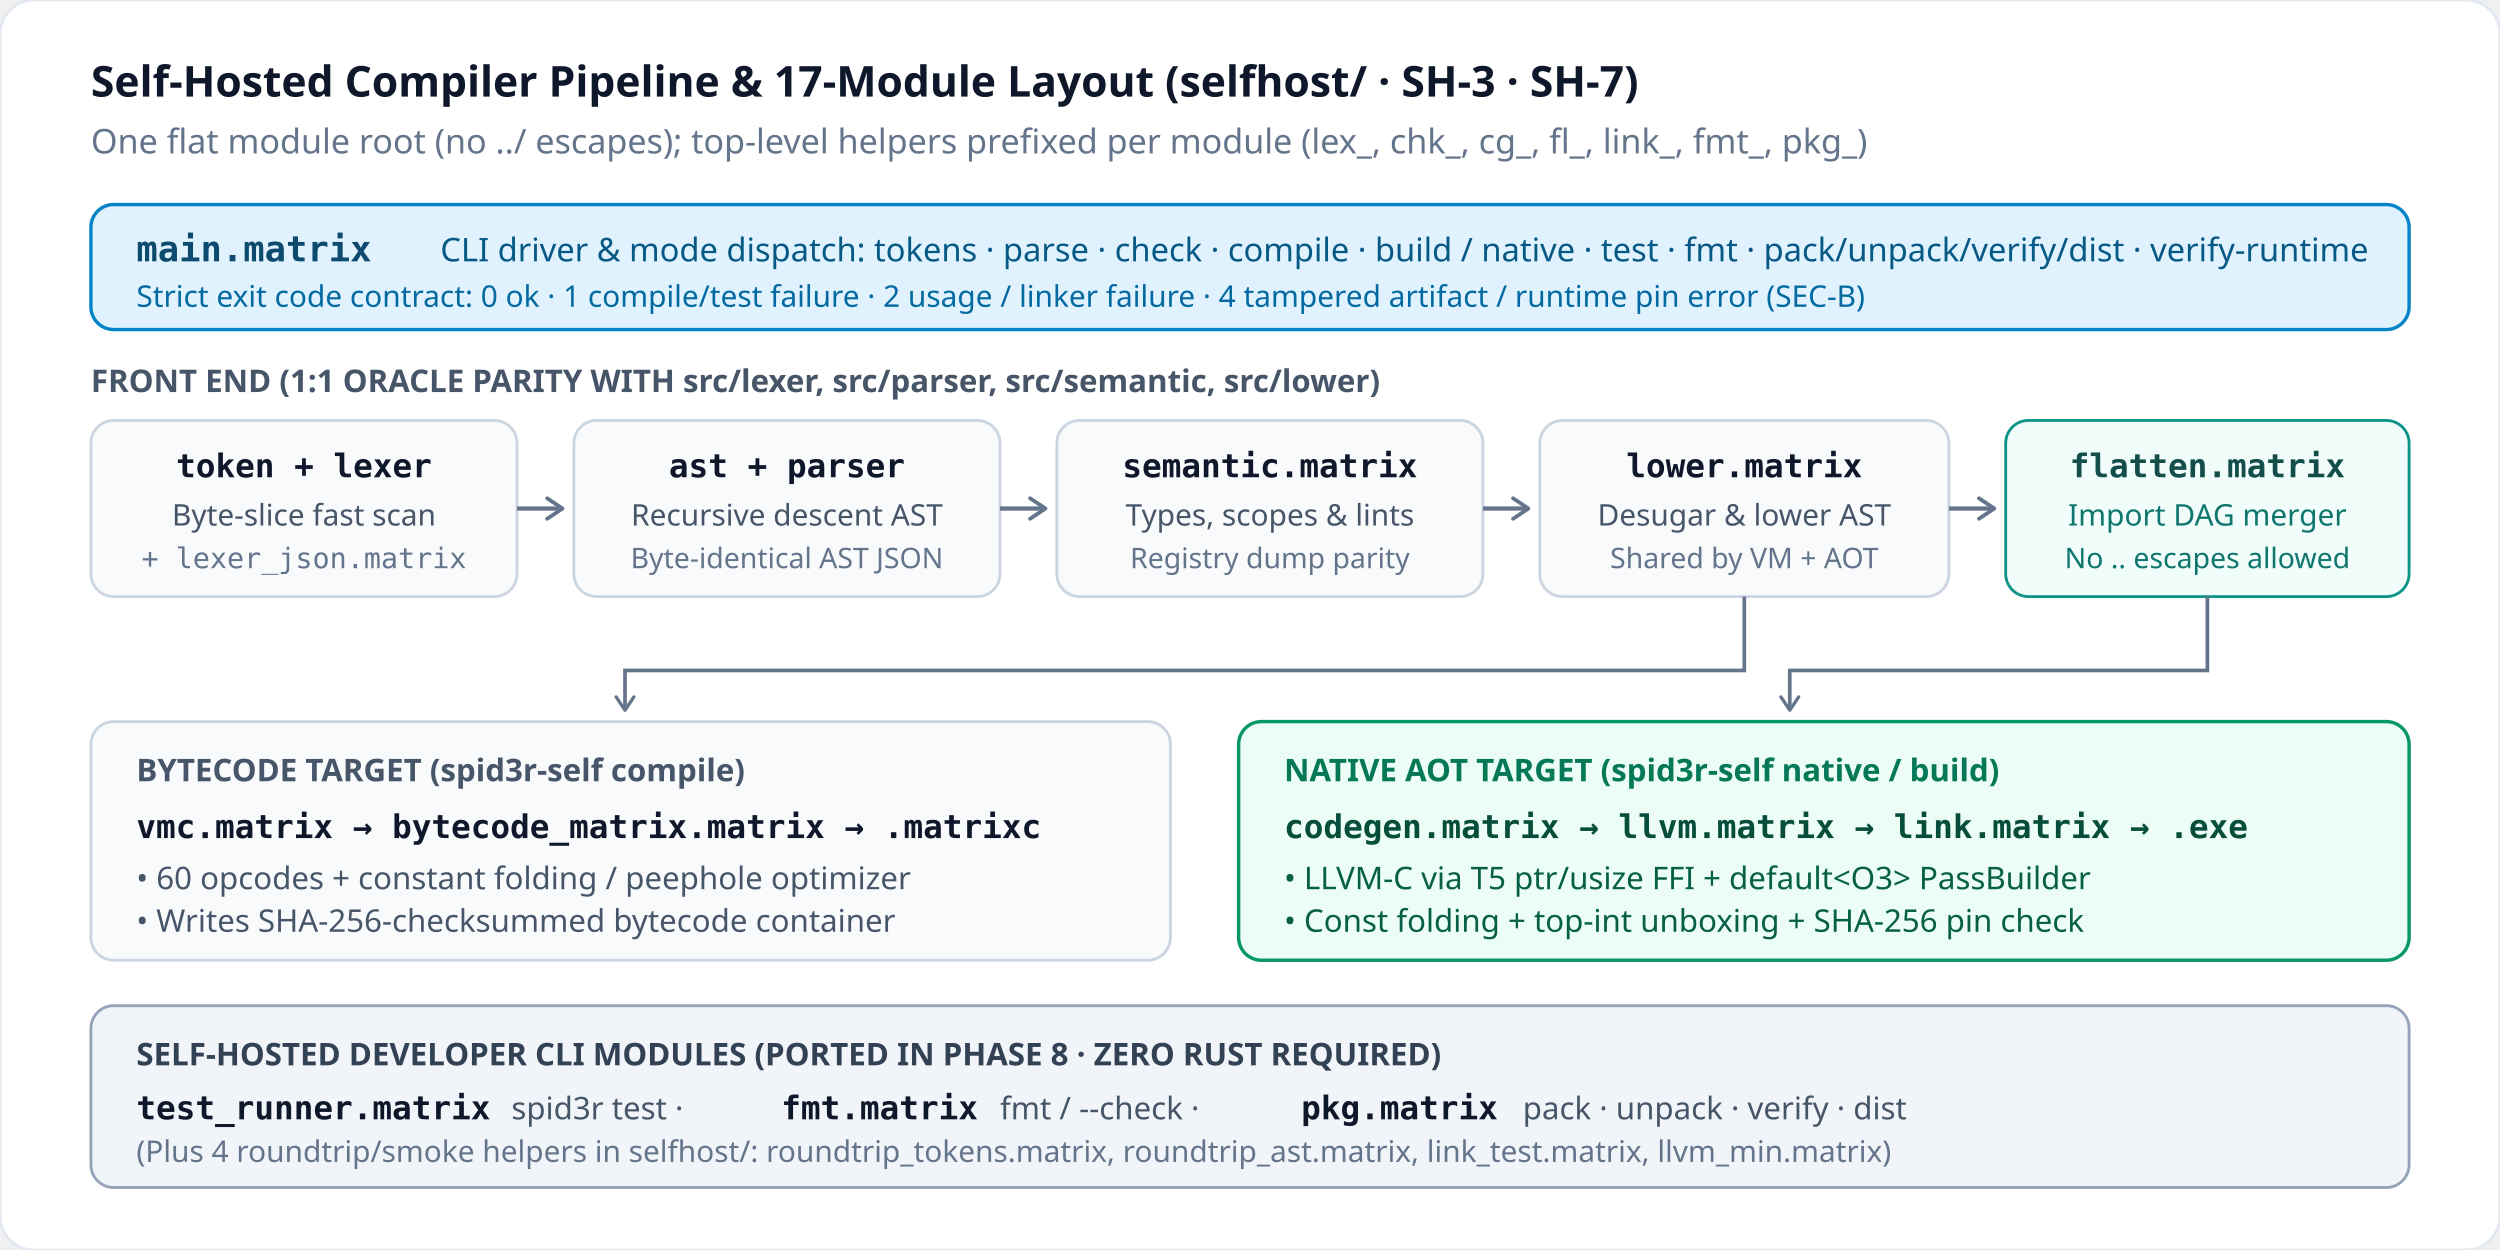
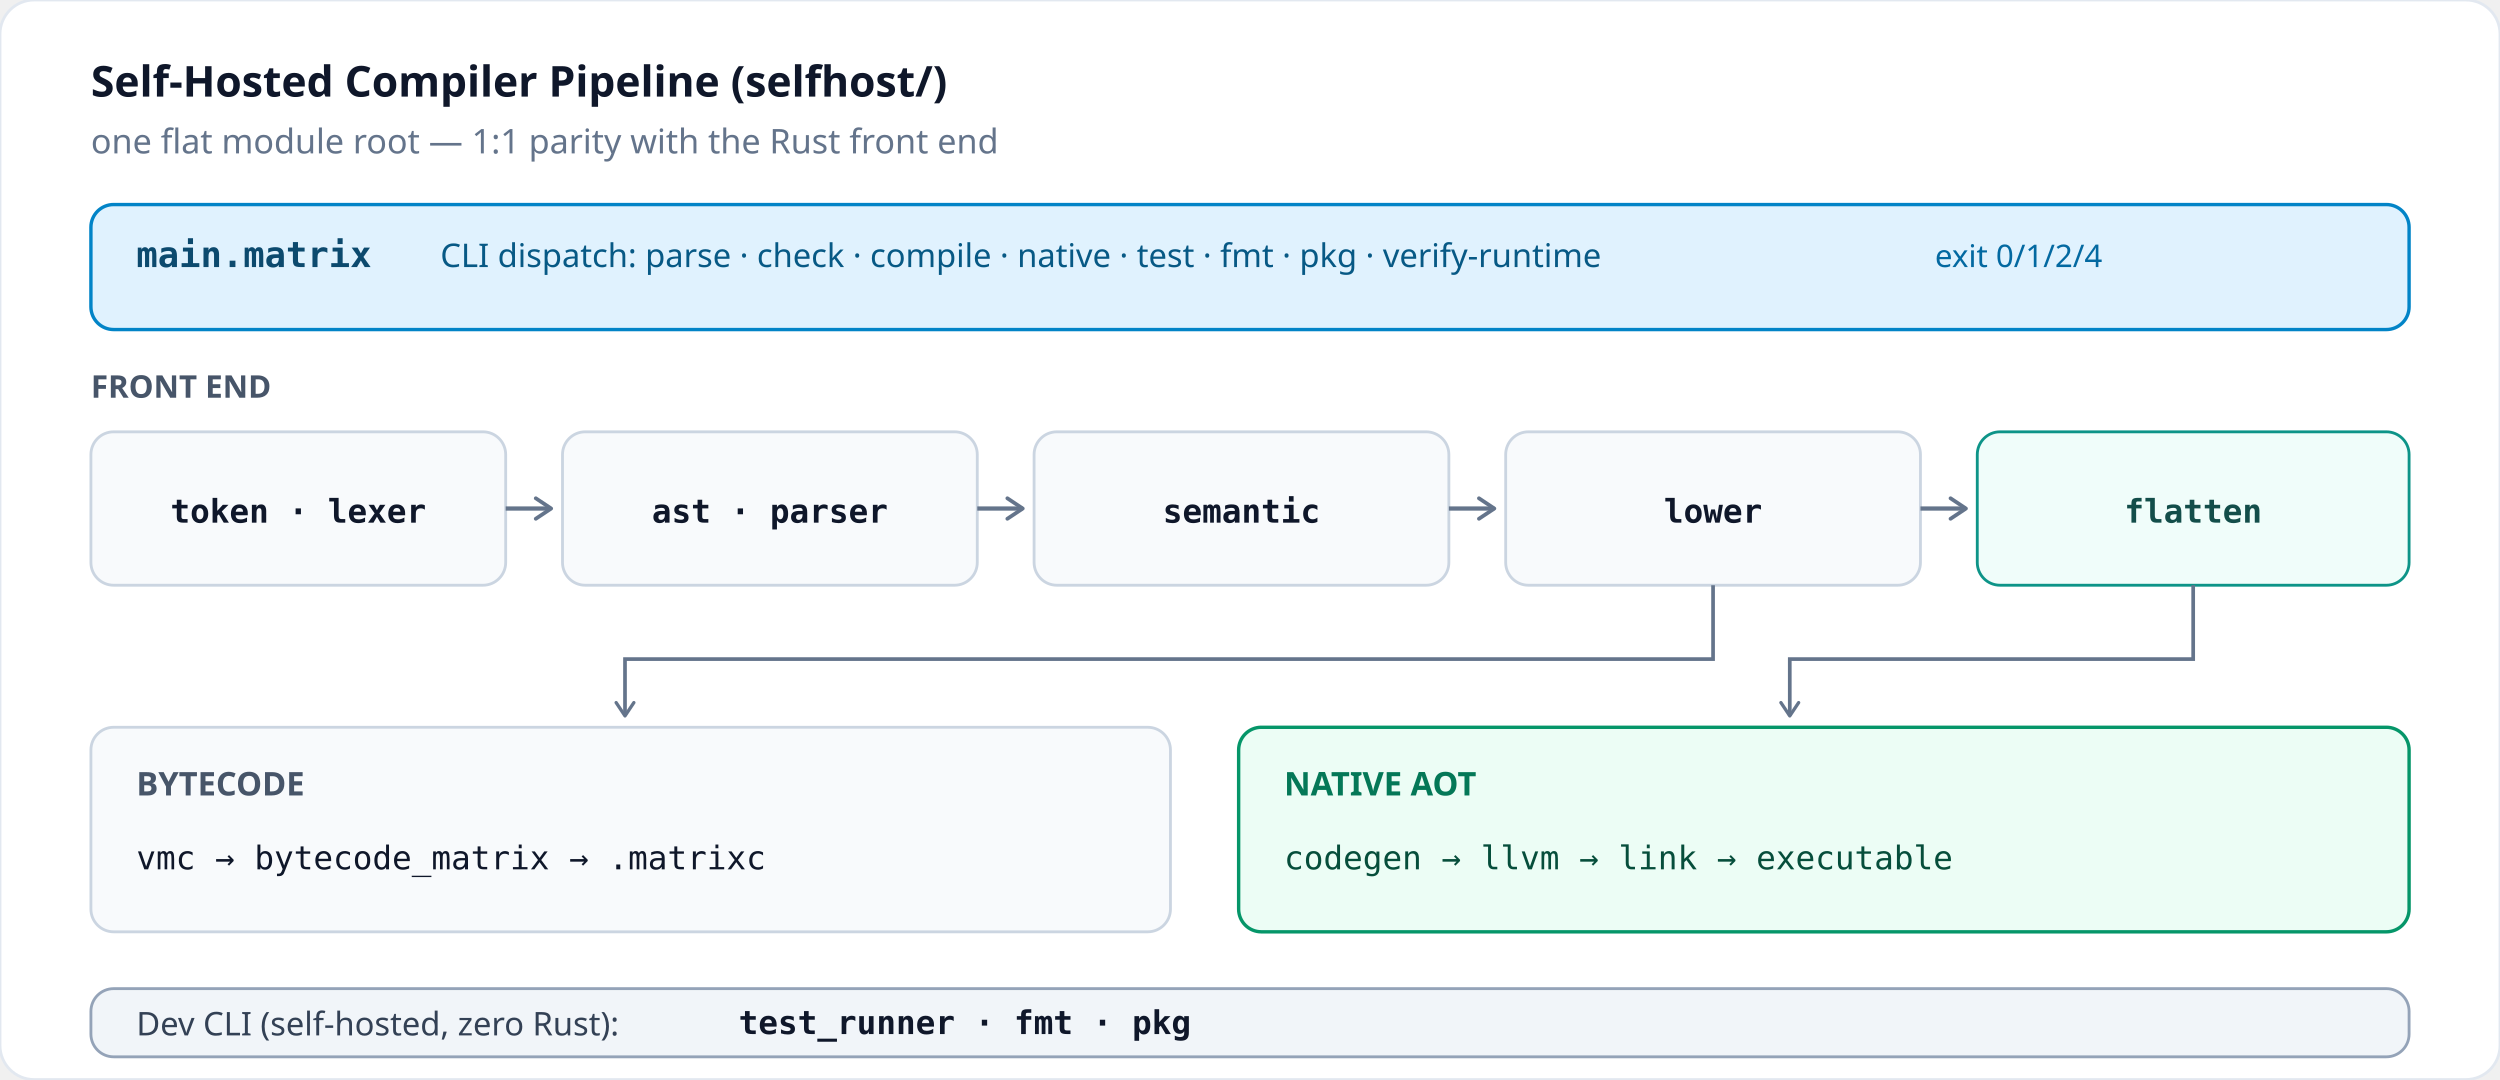
- <svg xmlns="http://www.w3.org/2000/svg" viewBox="0 0 880 440" width="880" height="440" role="img">
+ <svg xmlns="http://www.w3.org/2000/svg" viewBox="0 0 880 380" width="880" height="380" role="img">
  <defs>
    <marker id="arr-p" viewBox="0 0 10 10" refX="8" refY="5" markerWidth="6" markerHeight="6" orient="auto-start-reverse">
      <path d="M2 1L8 5L2 9" fill="none" stroke="#64748B" stroke-width="1.5" stroke-linecap="round" stroke-linejoin="round" />
    </marker>
  </defs>
-   <rect x="0" y="0" width="880" height="440" rx="12" fill="#FFFFFF" stroke="#E2E8F0" stroke-width="1" />
-   <text x="32" y="34" font-family="ui-sans-serif, system-ui, sans-serif" font-size="15" font-weight="700" fill="#0F172A">Self-Hosted Compiler Pipeline &amp; 17-Module Layout (selfhost/ · SH-3 · SH-7)</text>
-   <text x="32" y="54" font-family="ui-sans-serif, system-ui, sans-serif" font-size="12" fill="#64748B">One flat module root (no ../ escapes); top-level helpers prefixed per module (lex_, chk_, cg_, fl_, link_, fmt_, pkg_)</text>
+   <rect x="0" y="0" width="880" height="380" rx="12" fill="#FFFFFF" stroke="#E2E8F0" stroke-width="1" />
+   <text x="32" y="34" font-family="ui-sans-serif, system-ui, sans-serif" font-size="15" font-weight="700" fill="#0F172A">Self-Hosted Compiler Pipeline (selfhost/)</text>
+   <text x="32" y="54" font-family="ui-sans-serif, system-ui, sans-serif" font-size="12" fill="#64748B">one flat module root — 1:1 parity with the Rust front end</text>
  <rect x="32" y="72" width="816" height="44" rx="8" fill="#E0F2FE" stroke="#0284C7" stroke-width="1.2" />
-   <text x="48" y="92" font-family="ui-monospace, SFMono-Regular, Menlo, Consolas, monospace" font-size="12.5" font-weight="700" fill="#0C4A6E">main.matrix</text>
-   <text x="155" y="92" font-family="ui-sans-serif, system-ui, sans-serif" font-size="11.5" fill="#075985">CLI driver &amp; mode dispatch: tokens · parse · check · compile · build / native · test · fmt · pack/unpack/verify/dist · verify-runtime</text>
-   <text x="48" y="108" font-family="ui-sans-serif, system-ui, sans-serif" font-size="10.5" fill="#0369A1">Strict exit code contract: 0 ok · 1 compile/test failure · 2 usage / linker failure · 4 tampered artifact / runtime pin error (SEC-B)</text>
-   <text x="32" y="138" font-family="ui-sans-serif, system-ui, sans-serif" font-size="11" font-weight="700" fill="#475569">FRONT END (1:1 ORACLE PARITY WITH src/lexer, src/parser, src/semantic, src/lower)</text>
-   <rect x="32" y="148" width="150" height="62" rx="8" fill="#F8FAFC" stroke="#CBD5E1" stroke-width="1" />
-   <text x="107" y="168" text-anchor="middle" font-family="ui-monospace, SFMono-Regular, Menlo, Consolas, monospace" font-size="11.5" font-weight="600" fill="#0F172A">token + lexer</text>
-   <text x="107" y="185" text-anchor="middle" font-family="ui-sans-serif, system-ui, sans-serif" font-size="10.5" fill="#475569">Byte-slice fast scan</text>
-   <text x="107" y="200" text-anchor="middle" font-family="ui-monospace, SFMono-Regular, Menlo, Consolas, monospace" font-size="10" fill="#64748B">+ lexer_json.matrix</text>
-   <path d="M182 179 L198 179" fill="none" stroke="#64748B" stroke-width="1.5" marker-end="url(#arr-p)" />
-   <rect x="202" y="148" width="150" height="62" rx="8" fill="#F8FAFC" stroke="#CBD5E1" stroke-width="1" />
-   <text x="277" y="168" text-anchor="middle" font-family="ui-monospace, SFMono-Regular, Menlo, Consolas, monospace" font-size="11.5" font-weight="600" fill="#0F172A">ast + parser</text>
-   <text x="277" y="185" text-anchor="middle" font-family="ui-sans-serif, system-ui, sans-serif" font-size="10.5" fill="#475569">Recursive descent AST</text>
-   <text x="277" y="200" text-anchor="middle" font-family="ui-sans-serif, system-ui, sans-serif" font-size="10" fill="#64748B">Byte-identical AST JSON</text>
-   <path d="M352 179 L368 179" fill="none" stroke="#64748B" stroke-width="1.5" marker-end="url(#arr-p)" />
-   <rect x="372" y="148" width="150" height="62" rx="8" fill="#F8FAFC" stroke="#CBD5E1" stroke-width="1" />
-   <text x="447" y="168" text-anchor="middle" font-family="ui-monospace, SFMono-Regular, Menlo, Consolas, monospace" font-size="11.5" font-weight="600" fill="#0F172A">semantic.matrix</text>
-   <text x="447" y="185" text-anchor="middle" font-family="ui-sans-serif, system-ui, sans-serif" font-size="10.5" fill="#475569">Types, scopes &amp; lints</text>
-   <text x="447" y="200" text-anchor="middle" font-family="ui-sans-serif, system-ui, sans-serif" font-size="10" fill="#64748B">Registry dump parity</text>
-   <path d="M522 179 L538 179" fill="none" stroke="#64748B" stroke-width="1.5" marker-end="url(#arr-p)" />
-   <rect x="542" y="148" width="144" height="62" rx="8" fill="#F8FAFC" stroke="#CBD5E1" stroke-width="1" />
-   <text x="614" y="168" text-anchor="middle" font-family="ui-monospace, SFMono-Regular, Menlo, Consolas, monospace" font-size="11.5" font-weight="600" fill="#0F172A">lower.matrix</text>
-   <text x="614" y="185" text-anchor="middle" font-family="ui-sans-serif, system-ui, sans-serif" font-size="10.5" fill="#475569">Desugar &amp; lower AST</text>
-   <text x="614" y="200" text-anchor="middle" font-family="ui-sans-serif, system-ui, sans-serif" font-size="10" fill="#64748B">Shared by VM + AOT</text>
-   <path d="M686 179 L702 179" fill="none" stroke="#64748B" stroke-width="1.5" marker-end="url(#arr-p)" />
-   <rect x="706" y="148" width="142" height="62" rx="8" fill="#F0FDFA" stroke="#0D9488" stroke-width="1" />
-   <text x="777" y="168" text-anchor="middle" font-family="ui-monospace, SFMono-Regular, Menlo, Consolas, monospace" font-size="11.5" font-weight="600" fill="#134E4A">flatten.matrix</text>
-   <text x="777" y="185" text-anchor="middle" font-family="ui-sans-serif, system-ui, sans-serif" font-size="10.5" fill="#0F766E">Import DAG merger</text>
-   <text x="777" y="200" text-anchor="middle" font-family="ui-sans-serif, system-ui, sans-serif" font-size="10" fill="#0F766E">No .. escapes allowed</text>
-   <path d="M614 210 L614 236 L220 236 L220 250" fill="none" stroke="#64748B" stroke-width="1.3" marker-end="url(#arr-p)" />
-   <path d="M777 210 L777 236 L630 236 L630 250" fill="none" stroke="#64748B" stroke-width="1.3" marker-end="url(#arr-p)" />
-   <rect x="32" y="254" width="380" height="84" rx="8" fill="#F8FAFC" stroke="#CBD5E1" stroke-width="1" />
-   <text x="48" y="275" font-family="ui-sans-serif, system-ui, sans-serif" font-size="11" font-weight="700" fill="#475569">BYTECODE TARGET (spid3r-self compile)</text>
-   <text x="48" y="295" font-family="ui-monospace, SFMono-Regular, Menlo, Consolas, monospace" font-size="11.5" font-weight="600" fill="#0F172A">vmc.matrix → bytecode_matrix.matrix → .matrixc</text>
-   <text x="48" y="313" font-family="ui-sans-serif, system-ui, sans-serif" font-size="11" fill="#475569">• 60 opcodes + constant folding / peephole optimizer</text>
-   <text x="48" y="328" font-family="ui-sans-serif, system-ui, sans-serif" font-size="11" fill="#475569">• Writes SHA-256-checksummed bytecode container</text>
-   <rect x="436" y="254" width="412" height="84" rx="8" fill="#ECFDF5" stroke="#059669" stroke-width="1.2" />
-   <text x="452" y="275" font-family="ui-sans-serif, system-ui, sans-serif" font-size="11" font-weight="700" fill="#047857">NATIVE AOT TARGET (spid3r-self native / build)</text>
-   <text x="452" y="295" font-family="ui-monospace, SFMono-Regular, Menlo, Consolas, monospace" font-size="11.5" font-weight="600" fill="#064E3B">codegen.matrix → llvm.matrix → link.matrix → .exe</text>
-   <text x="452" y="313" font-family="ui-sans-serif, system-ui, sans-serif" font-size="11" fill="#065F46">• LLVM-C via T5 ptr/usize FFI + default&lt;O3&gt; PassBuilder</text>
-   <text x="452" y="328" font-family="ui-sans-serif, system-ui, sans-serif" font-size="11" fill="#065F46">• Const folding + top-int unboxing + SHA-256 pin check</text>
-   <rect x="32" y="354" width="816" height="64" rx="8" fill="#F1F5F9" stroke="#94A3B8" stroke-width="1" />
-   <text x="48" y="375" font-family="ui-sans-serif, system-ui, sans-serif" font-size="11" font-weight="700" fill="#334155">SELF-HOSTED DEVELOPER CLI MODULES (PORTED IN PHASE 8 · ZERO RUST REQUIRED)</text>
-   <text x="48" y="394" font-family="ui-monospace, SFMono-Regular, Menlo, Consolas, monospace" font-size="11.5" font-weight="600" fill="#0F172A">test_runner.matrix</text>
-   <text x="180" y="394" font-family="ui-sans-serif, system-ui, sans-serif" font-size="11" fill="#475569">spid3r test   ·</text>
-   <text x="275" y="394" font-family="ui-monospace, SFMono-Regular, Menlo, Consolas, monospace" font-size="11.5" font-weight="600" fill="#0F172A">fmt.matrix</text>
-   <text x="352" y="394" font-family="ui-sans-serif, system-ui, sans-serif" font-size="11" fill="#475569">fmt / --check   ·</text>
-   <text x="458" y="394" font-family="ui-monospace, SFMono-Regular, Menlo, Consolas, monospace" font-size="11.5" font-weight="600" fill="#0F172A">pkg.matrix</text>
-   <text x="536" y="394" font-family="ui-sans-serif, system-ui, sans-serif" font-size="11" fill="#475569">pack · unpack · verify · dist</text>
-   <text x="48" y="409" font-family="ui-sans-serif, system-ui, sans-serif" font-size="10.5" fill="#64748B">(Plus 4 roundtrip/smoke helpers in selfhost/: roundtrip_tokens.matrix, roundtrip_ast.matrix, link_test.matrix, llvm_min.matrix)</text>
+   <text x="48" y="94" font-family="ui-monospace, SFMono-Regular, Menlo, Consolas, monospace" font-size="12.5" font-weight="700" fill="#0C4A6E">main.matrix</text>
+   <text x="155" y="94" font-family="ui-sans-serif, system-ui, sans-serif" font-size="11.5" fill="#075985">CLI dispatch: parse · check · compile · native · test · fmt · pkg · verify-runtime</text>
+   <text x="740" y="94" text-anchor="end" font-family="ui-sans-serif, system-ui, sans-serif" font-size="11" fill="#0369A1">exit 0/1/2/4</text>
+   <text x="32" y="140" font-family="ui-sans-serif, system-ui, sans-serif" font-size="11" font-weight="700" fill="#475569">FRONT END</text>
+   <rect x="32" y="152" width="146" height="54" rx="8" fill="#F8FAFC" stroke="#CBD5E1" stroke-width="1" />
+   <text x="105" y="180" text-anchor="middle" dominant-baseline="central" font-family="ui-monospace, SFMono-Regular, Menlo, Consolas, monospace" font-size="11.5" font-weight="600" fill="#0F172A">token · lexer</text>
+   <path d="M178 179 L194 179" fill="none" stroke="#64748B" stroke-width="1.5" marker-end="url(#arr-p)" />
+   <rect x="198" y="152" width="146" height="54" rx="8" fill="#F8FAFC" stroke="#CBD5E1" stroke-width="1" />
+   <text x="271" y="180" text-anchor="middle" dominant-baseline="central" font-family="ui-monospace, SFMono-Regular, Menlo, Consolas, monospace" font-size="11.5" font-weight="600" fill="#0F172A">ast · parser</text>
+   <path d="M344 179 L360 179" fill="none" stroke="#64748B" stroke-width="1.5" marker-end="url(#arr-p)" />
+   <rect x="364" y="152" width="146" height="54" rx="8" fill="#F8FAFC" stroke="#CBD5E1" stroke-width="1" />
+   <text x="437" y="180" text-anchor="middle" dominant-baseline="central" font-family="ui-monospace, SFMono-Regular, Menlo, Consolas, monospace" font-size="11.5" font-weight="600" fill="#0F172A">semantic</text>
+   <path d="M510 179 L526 179" fill="none" stroke="#64748B" stroke-width="1.5" marker-end="url(#arr-p)" />
+   <rect x="530" y="152" width="146" height="54" rx="8" fill="#F8FAFC" stroke="#CBD5E1" stroke-width="1" />
+   <text x="603" y="180" text-anchor="middle" dominant-baseline="central" font-family="ui-monospace, SFMono-Regular, Menlo, Consolas, monospace" font-size="11.5" font-weight="600" fill="#0F172A">lower</text>
+   <path d="M676 179 L692 179" fill="none" stroke="#64748B" stroke-width="1.5" marker-end="url(#arr-p)" />
+   <rect x="696" y="152" width="152" height="54" rx="8" fill="#F0FDFA" stroke="#0D9488" stroke-width="1" />
+   <text x="772" y="180" text-anchor="middle" dominant-baseline="central" font-family="ui-monospace, SFMono-Regular, Menlo, Consolas, monospace" font-size="11.5" font-weight="600" fill="#134E4A">flatten</text>
+   <path d="M603 206 L603 232 L220 232 L220 252" fill="none" stroke="#64748B" stroke-width="1.3" marker-end="url(#arr-p)" />
+   <path d="M772 206 L772 232 L630 232 L630 252" fill="none" stroke="#64748B" stroke-width="1.3" marker-end="url(#arr-p)" />
+   <rect x="32" y="256" width="380" height="72" rx="8" fill="#F8FAFC" stroke="#CBD5E1" stroke-width="1" />
+   <text x="48" y="280" font-family="ui-sans-serif, system-ui, sans-serif" font-size="11.5" font-weight="700" fill="#475569">BYTECODE</text>
+   <text x="48" y="306" font-family="ui-monospace, SFMono-Regular, Menlo, Consolas, monospace" font-size="11.5" fill="#0F172A">vmc → bytecode_matrix → .matrixc</text>
+   <rect x="436" y="256" width="412" height="72" rx="8" fill="#ECFDF5" stroke="#059669" stroke-width="1.2" />
+   <text x="452" y="280" font-family="ui-sans-serif, system-ui, sans-serif" font-size="11.5" font-weight="700" fill="#047857">NATIVE AOT</text>
+   <text x="452" y="306" font-family="ui-monospace, SFMono-Regular, Menlo, Consolas, monospace" font-size="11.5" fill="#064E3B">codegen → llvm → link → executable</text>
+   <rect x="32" y="348" width="816" height="24" rx="8" fill="#F1F5F9" stroke="#94A3B8" stroke-width="1" />
+   <text x="48" y="360" dominant-baseline="central" font-family="ui-sans-serif, system-ui, sans-serif" font-size="11.5" fill="#334155">Dev CLI (self-hosted, zero Rust):</text>
+   <text x="260" y="360" dominant-baseline="central" font-family="ui-monospace, SFMono-Regular, Menlo, Consolas, monospace" font-size="11.5" font-weight="600" fill="#0F172A">test_runner · fmt · pkg</text>
</svg>
